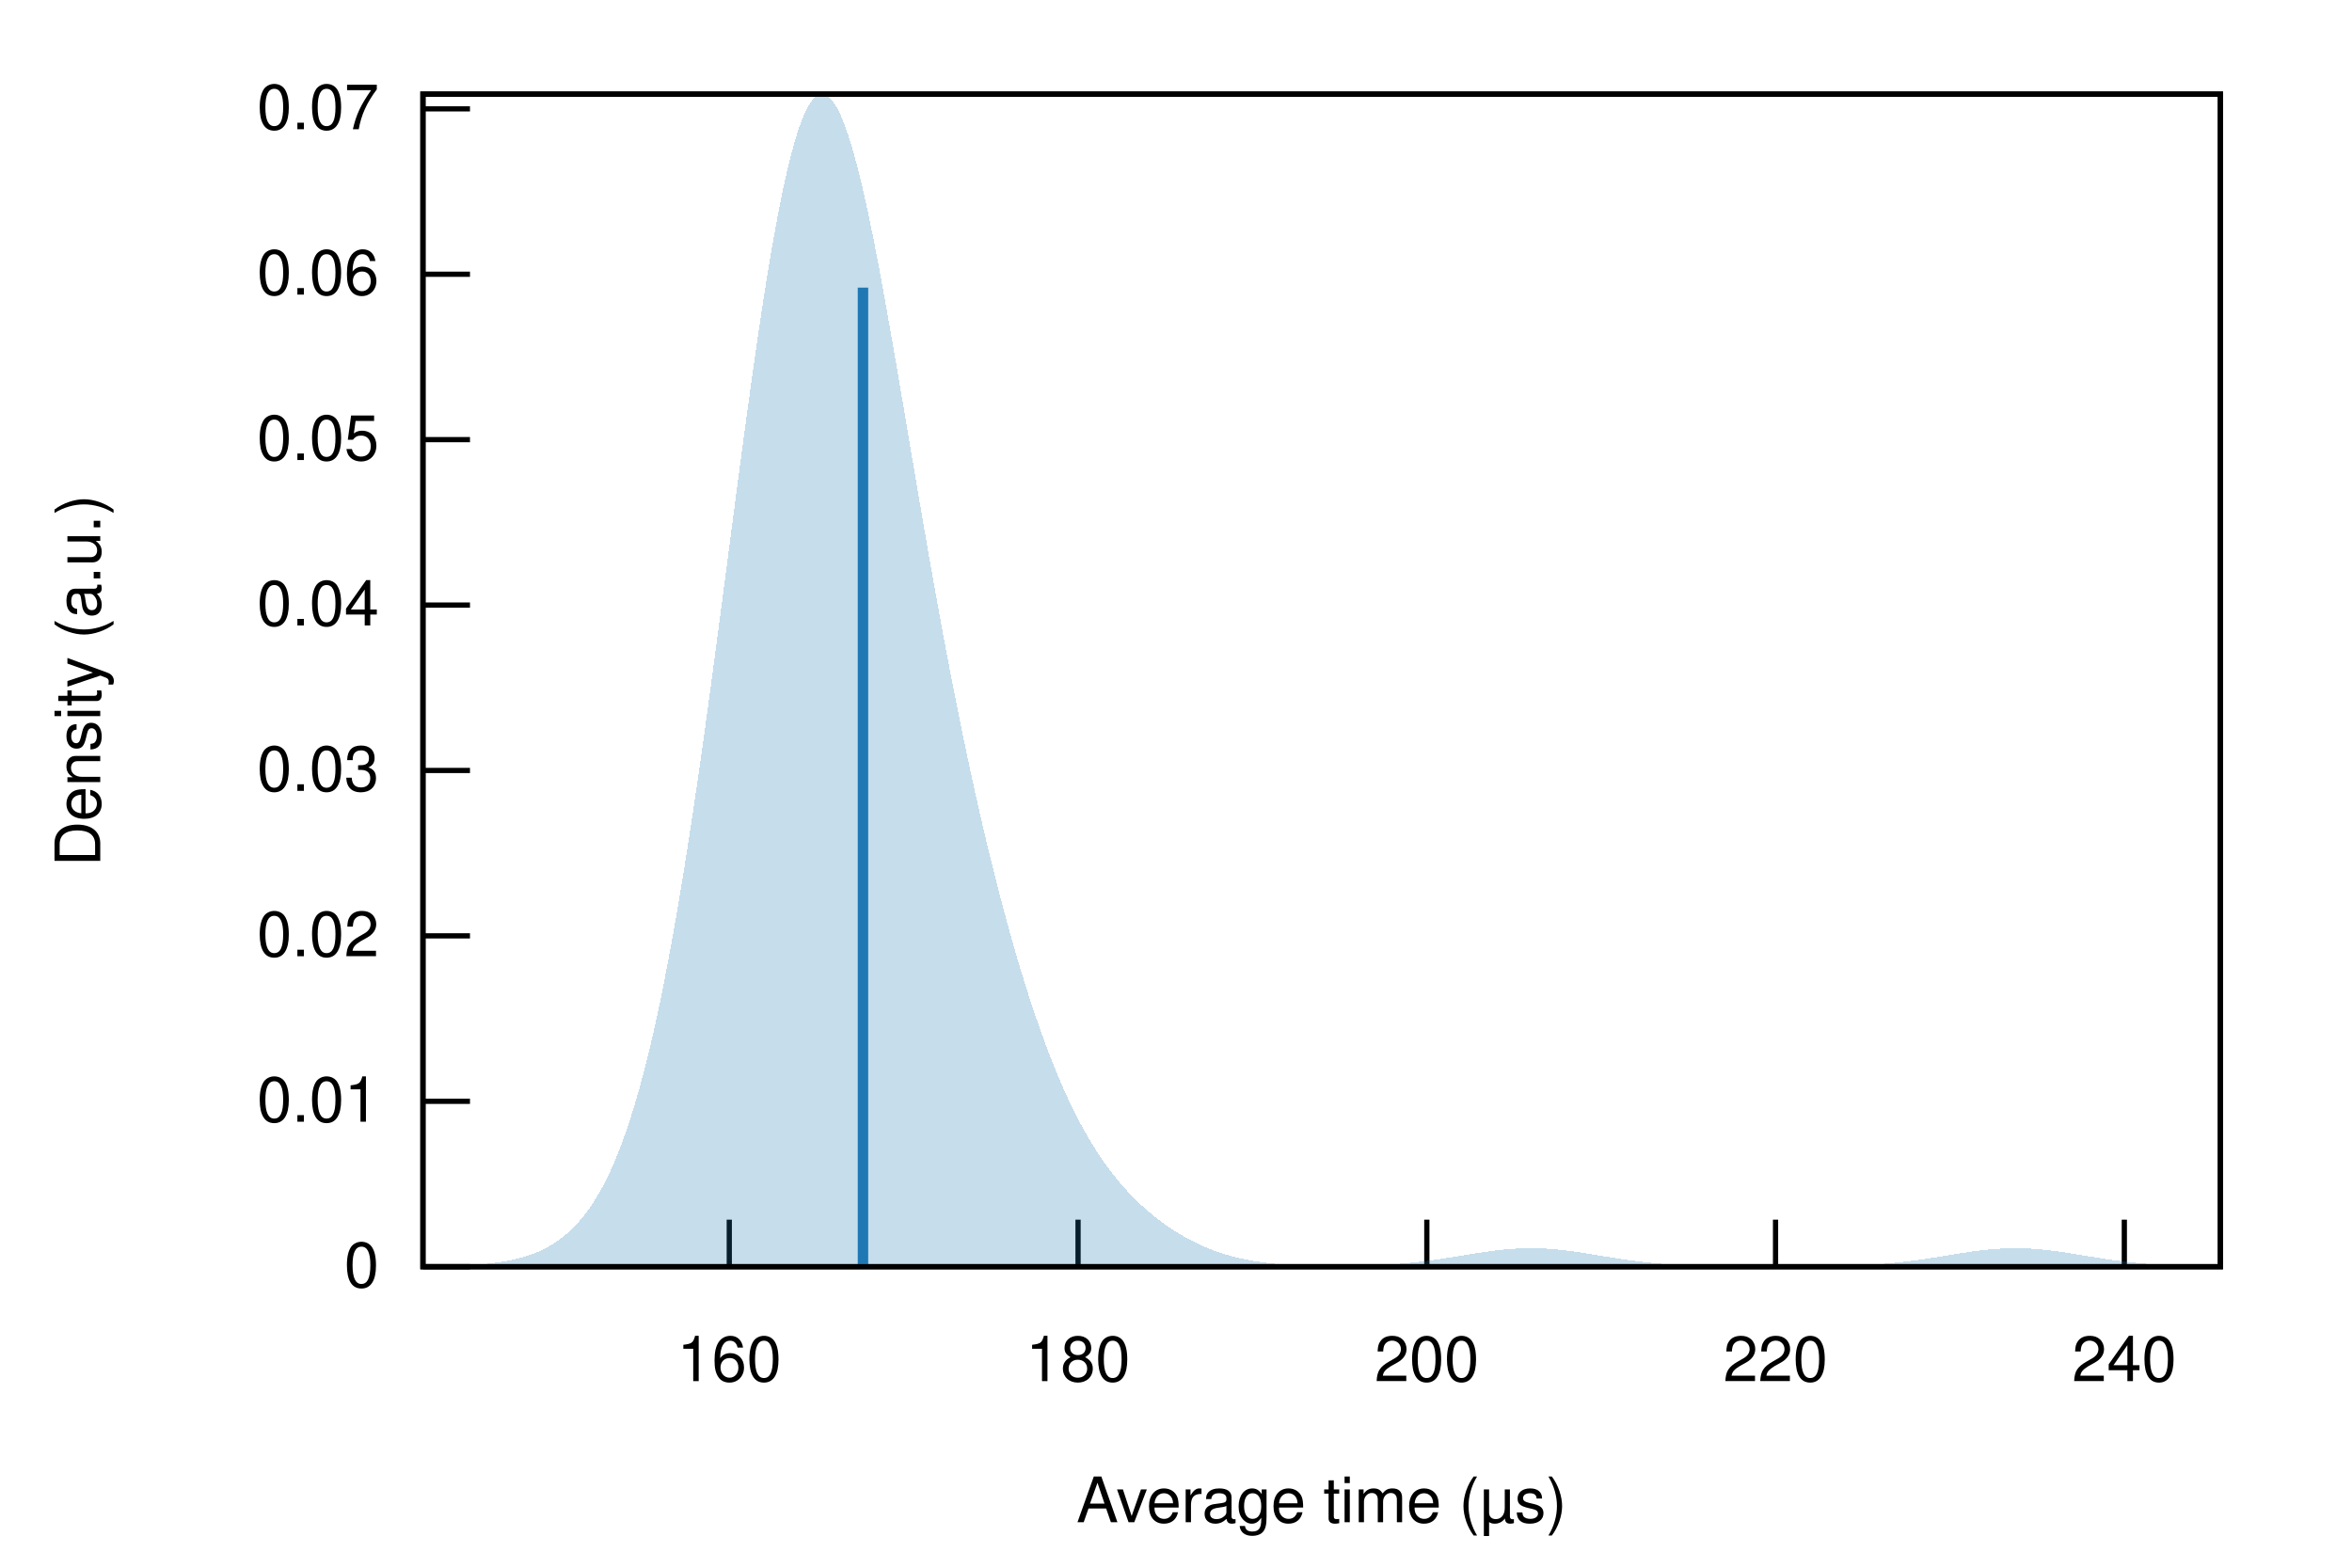
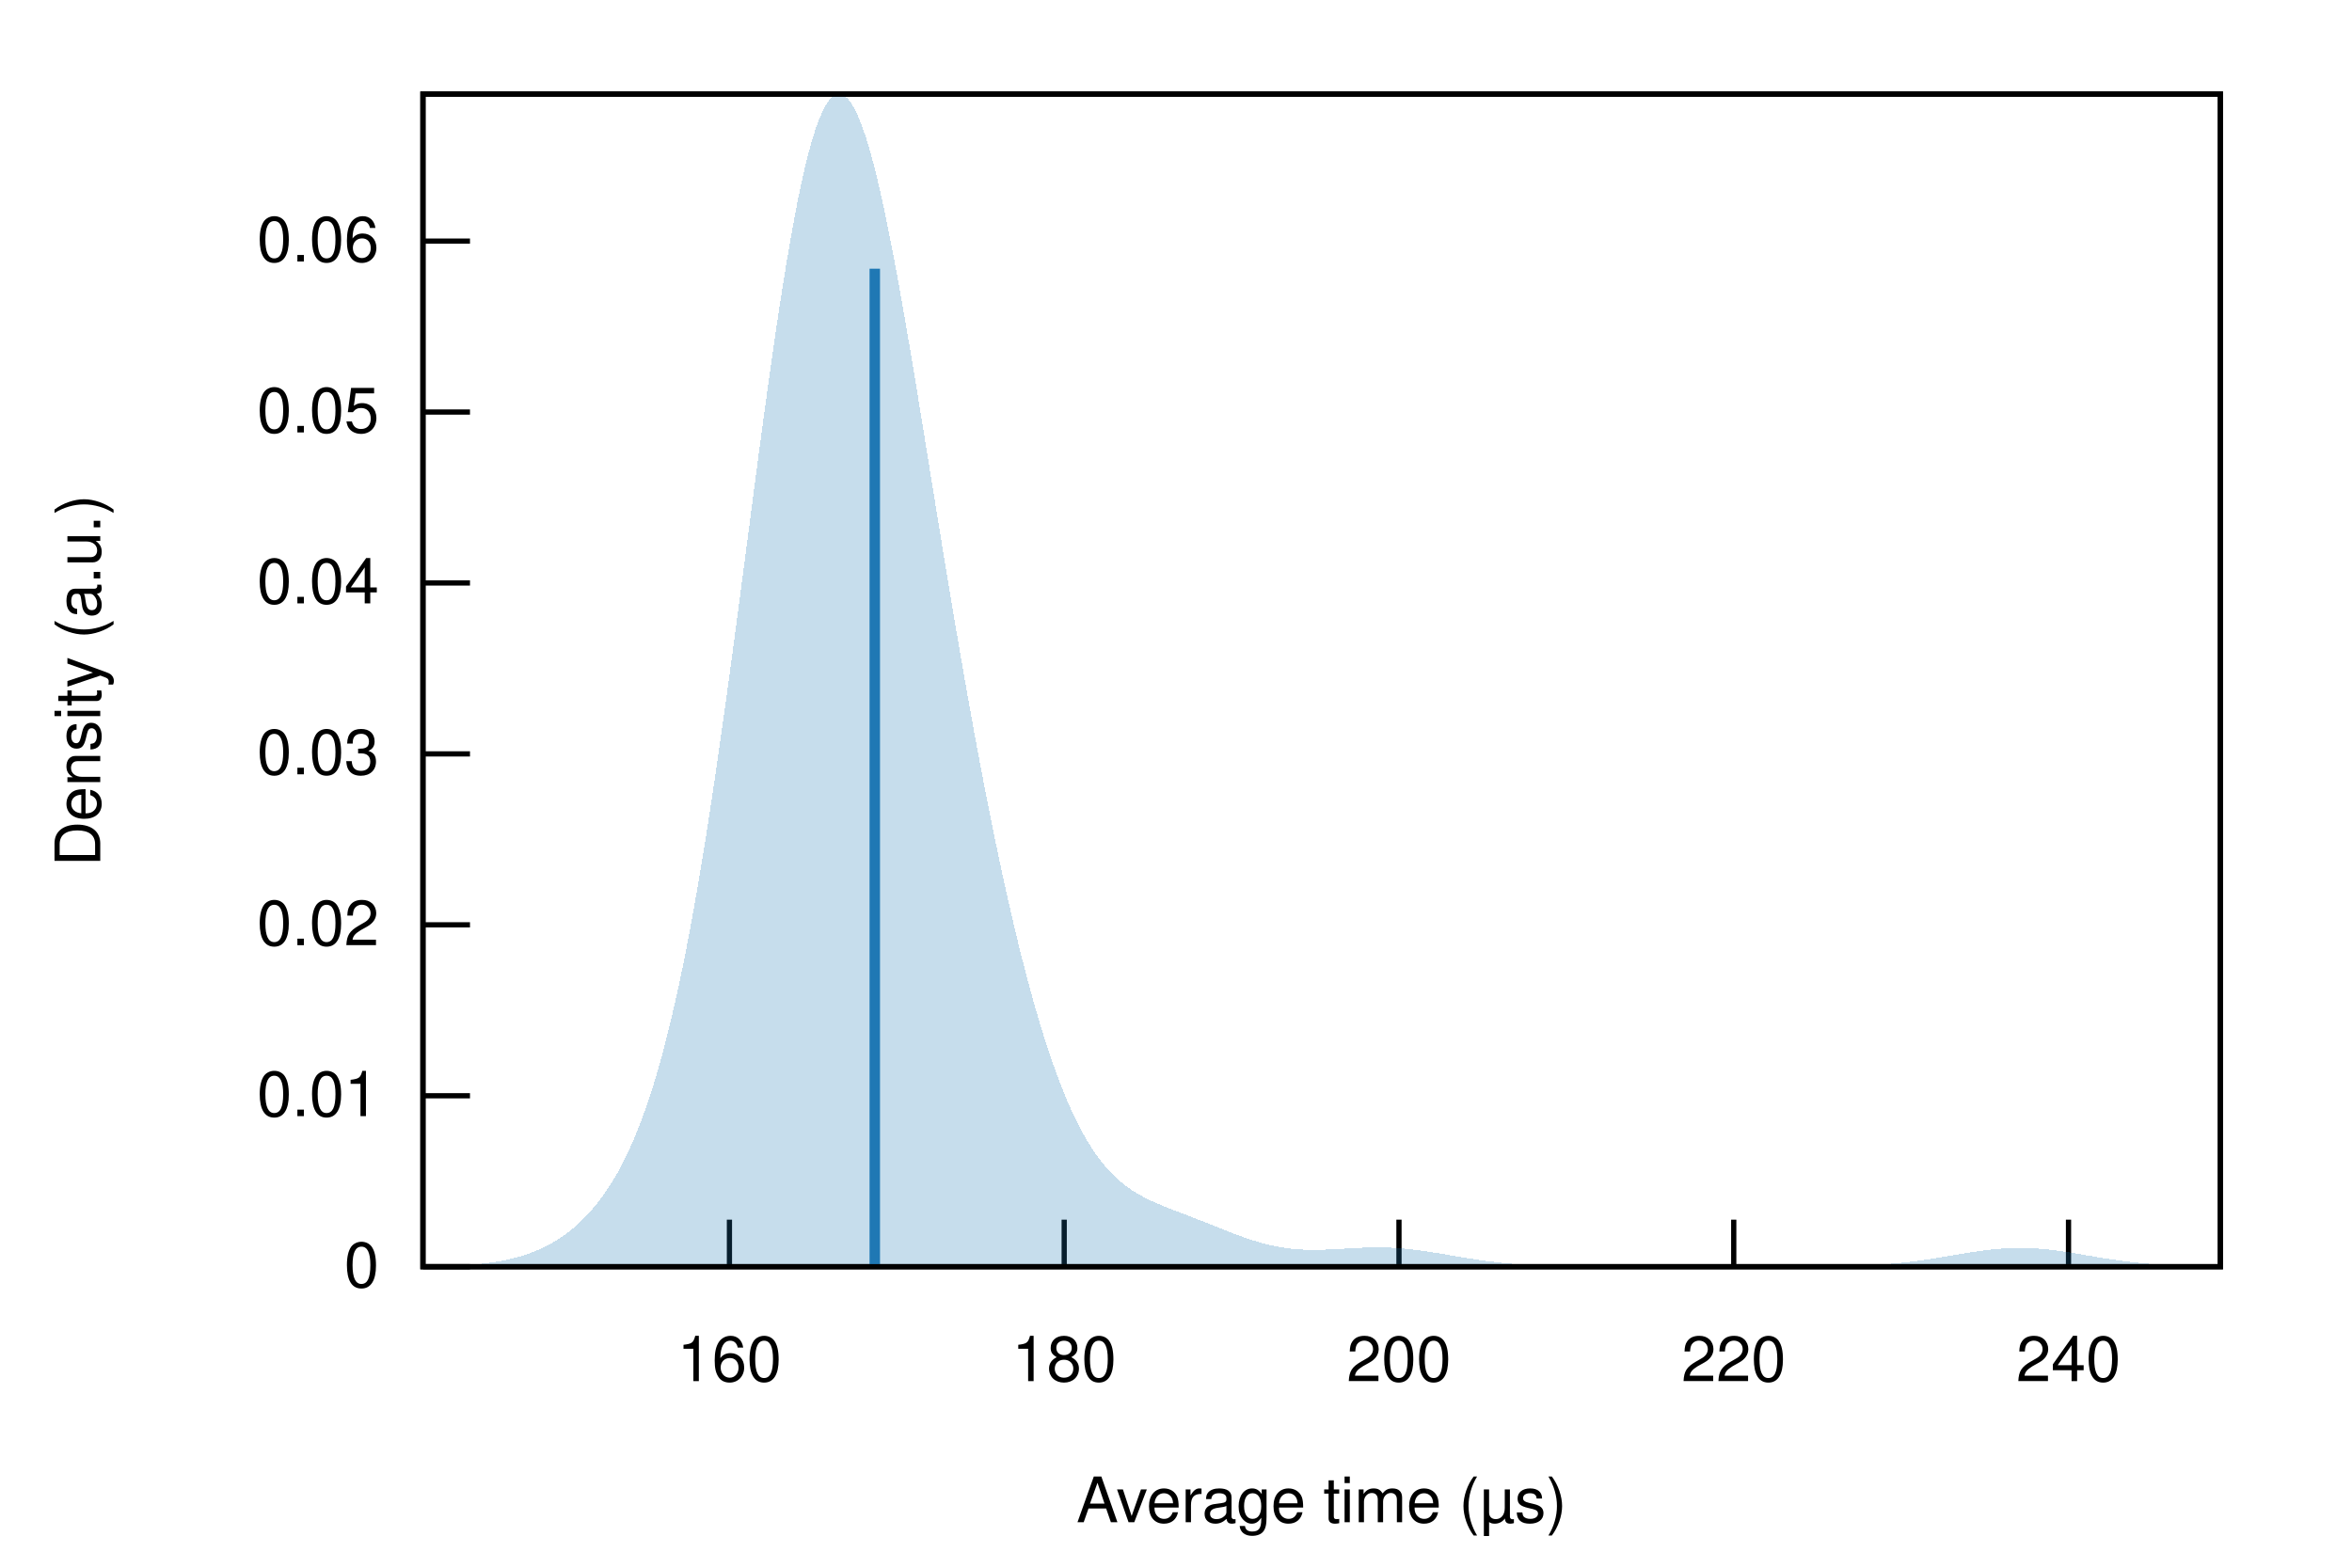
<svg xmlns="http://www.w3.org/2000/svg" xmlns:xlink="http://www.w3.org/1999/xlink" viewBox="0 0 450 300">
  <g id="gnuplot_canvas">
    <rect x="0" y="0" width="450" height="300" fill="none" />
    <defs>
      <circle id="gpDot" r="0.5" stroke-width="0.5" stroke="currentColor" />
      <path id="gpPt0" stroke-width="0.222" stroke="currentColor" d="M-1,0 h2 M0,-1 v2" />
      <path id="gpPt1" stroke-width="0.222" stroke="currentColor" d="M-1,-1 L1,1 M1,-1 L-1,1" />
      <path id="gpPt2" stroke-width="0.222" stroke="currentColor" d="M-1,0 L1,0 M0,-1 L0,1 M-1,-1 L1,1 M-1,1 L1,-1" />
      <rect id="gpPt3" stroke-width="0.222" stroke="currentColor" x="-1" y="-1" width="2" height="2" />
      <rect id="gpPt4" stroke-width="0.222" stroke="currentColor" fill="currentColor" x="-1" y="-1" width="2" height="2" />
      <circle id="gpPt5" stroke-width="0.222" stroke="currentColor" cx="0" cy="0" r="1" />
      <use xlink:href="#gpPt5" id="gpPt6" fill="currentColor" stroke="none" />
      <path id="gpPt7" stroke-width="0.222" stroke="currentColor" d="M0,-1.33 L-1.33,0.67 L1.33,0.67 z" />
      <use xlink:href="#gpPt7" id="gpPt8" fill="currentColor" stroke="none" />
      <use xlink:href="#gpPt7" id="gpPt9" stroke="currentColor" transform="rotate(180)" />
      <use xlink:href="#gpPt9" id="gpPt10" fill="currentColor" stroke="none" />
      <use xlink:href="#gpPt3" id="gpPt11" stroke="currentColor" transform="rotate(45)" />
      <use xlink:href="#gpPt11" id="gpPt12" fill="currentColor" stroke="none" />
      <path id="gpPt13" stroke-width="0.222" stroke="currentColor" d="M0,1.330 L1.265,0.411 L0.782,-1.067 L-0.782,-1.076 L-1.265,0.411 z" />
      <use xlink:href="#gpPt13" id="gpPt14" fill="currentColor" stroke="none" />
      <filter id="textbox" filterUnits="objectBoundingBox" x="0" y="0" height="1" width="1">
        <feFlood flood-color="white" flood-opacity="1" result="bgnd" />
        <feComposite in="SourceGraphic" in2="bgnd" operator="atop" />
      </filter>
      <filter id="greybox" filterUnits="objectBoundingBox" x="0" y="0" height="1" width="1">
        <feFlood flood-color="lightgrey" flood-opacity="1" result="grey" />
        <feComposite in="SourceGraphic" in2="grey" operator="atop" />
      </filter>
    </defs>
    <g fill="none" color="white" stroke="currentColor" stroke-width="1.00" stroke-linecap="butt" stroke-linejoin="miter">
</g>
    <g fill="none" color="black" stroke="currentColor" stroke-width="1.00" stroke-linecap="butt" stroke-linejoin="miter">
      <path stroke="black" d="M80.92,242.40 L89.92,242.40  " />
      <g transform="translate(72.53,246.30)" stroke="none" fill="black" font-family="Helvetica" font-size="12.00" text-anchor="end">
        <text>
          <tspan font-family="Helvetica"> 0</tspan>
        </text>
      </g>
    </g>
    <g fill="none" color="black" stroke="currentColor" stroke-width="1.00" stroke-linecap="butt" stroke-linejoin="miter">
-       <path stroke="black" d="M80.92,210.75 L89.92,210.75  " />
-       <g transform="translate(72.53,214.65)" stroke="none" fill="black" font-family="Helvetica" font-size="12.00" text-anchor="end">
+       <path stroke="black" d="M80.92,209.69 L89.92,209.69  " />
+       <g transform="translate(72.53,213.59)" stroke="none" fill="black" font-family="Helvetica" font-size="12.00" text-anchor="end">
        <text>
          <tspan font-family="Helvetica"> 0.01</tspan>
        </text>
      </g>
    </g>
    <g fill="none" color="black" stroke="currentColor" stroke-width="1.00" stroke-linecap="butt" stroke-linejoin="miter">
-       <path stroke="black" d="M80.92,179.09 L89.92,179.09  " />
-       <g transform="translate(72.53,182.99)" stroke="none" fill="black" font-family="Helvetica" font-size="12.00" text-anchor="end">
+       <path stroke="black" d="M80.92,176.98 L89.92,176.98  " />
+       <g transform="translate(72.53,180.88)" stroke="none" fill="black" font-family="Helvetica" font-size="12.00" text-anchor="end">
        <text>
          <tspan font-family="Helvetica"> 0.02</tspan>
        </text>
      </g>
    </g>
    <g fill="none" color="black" stroke="currentColor" stroke-width="1.00" stroke-linecap="butt" stroke-linejoin="miter">
-       <path stroke="black" d="M80.92,147.44 L89.92,147.44  " />
-       <g transform="translate(72.53,151.34)" stroke="none" fill="black" font-family="Helvetica" font-size="12.00" text-anchor="end">
+       <path stroke="black" d="M80.92,144.27 L89.92,144.27  " />
+       <g transform="translate(72.53,148.17)" stroke="none" fill="black" font-family="Helvetica" font-size="12.00" text-anchor="end">
        <text>
          <tspan font-family="Helvetica"> 0.03</tspan>
        </text>
      </g>
    </g>
    <g fill="none" color="black" stroke="currentColor" stroke-width="1.00" stroke-linecap="butt" stroke-linejoin="miter">
-       <path stroke="black" d="M80.92,115.79 L89.92,115.79  " />
-       <g transform="translate(72.53,119.69)" stroke="none" fill="black" font-family="Helvetica" font-size="12.00" text-anchor="end">
+       <path stroke="black" d="M80.92,111.56 L89.92,111.56  " />
+       <g transform="translate(72.53,115.46)" stroke="none" fill="black" font-family="Helvetica" font-size="12.00" text-anchor="end">
        <text>
          <tspan font-family="Helvetica"> 0.04</tspan>
        </text>
      </g>
    </g>
    <g fill="none" color="black" stroke="currentColor" stroke-width="1.00" stroke-linecap="butt" stroke-linejoin="miter">
-       <path stroke="black" d="M80.92,84.13 L89.92,84.13  " />
-       <g transform="translate(72.53,88.03)" stroke="none" fill="black" font-family="Helvetica" font-size="12.00" text-anchor="end">
+       <path stroke="black" d="M80.92,78.85 L89.92,78.85  " />
+       <g transform="translate(72.53,82.75)" stroke="none" fill="black" font-family="Helvetica" font-size="12.00" text-anchor="end">
        <text>
          <tspan font-family="Helvetica"> 0.05</tspan>
        </text>
      </g>
    </g>
    <g fill="none" color="black" stroke="currentColor" stroke-width="1.00" stroke-linecap="butt" stroke-linejoin="miter">
-       <path stroke="black" d="M80.92,52.48 L89.92,52.48  " />
-       <g transform="translate(72.53,56.38)" stroke="none" fill="black" font-family="Helvetica" font-size="12.00" text-anchor="end">
+       <path stroke="black" d="M80.92,46.14 L89.92,46.14  " />
+       <g transform="translate(72.53,50.04)" stroke="none" fill="black" font-family="Helvetica" font-size="12.00" text-anchor="end">
        <text>
          <tspan font-family="Helvetica"> 0.06</tspan>
        </text>
      </g>
    </g>
    <g fill="none" color="black" stroke="currentColor" stroke-width="1.00" stroke-linecap="butt" stroke-linejoin="miter">
-       <path stroke="black" d="M80.92,20.83 L89.92,20.83  " />
-       <g transform="translate(72.53,24.73)" stroke="none" fill="black" font-family="Helvetica" font-size="12.00" text-anchor="end">
-         <text>
-           <tspan font-family="Helvetica"> 0.07</tspan>
-         </text>
-       </g>
-     </g>
-     <g fill="none" color="black" stroke="currentColor" stroke-width="1.00" stroke-linecap="butt" stroke-linejoin="miter">
-       <path stroke="black" d="M139.53,242.40 L139.53,233.40  " />
-       <g transform="translate(139.53,264.30)" stroke="none" fill="black" font-family="Helvetica" font-size="12.00" text-anchor="middle">
+       <path stroke="black" d="M139.56,242.40 L139.56,233.40  " />
+       <g transform="translate(139.56,264.30)" stroke="none" fill="black" font-family="Helvetica" font-size="12.00" text-anchor="middle">
        <text>
          <tspan font-family="Helvetica"> 160</tspan>
        </text>
      </g>
    </g>
    <g fill="none" color="black" stroke="currentColor" stroke-width="1.00" stroke-linecap="butt" stroke-linejoin="miter">
-       <path stroke="black" d="M206.26,242.40 L206.26,233.40  " />
-       <g transform="translate(206.26,264.30)" stroke="none" fill="black" font-family="Helvetica" font-size="12.00" text-anchor="middle">
+       <path stroke="black" d="M203.61,242.40 L203.61,233.40  " />
+       <g transform="translate(203.61,264.30)" stroke="none" fill="black" font-family="Helvetica" font-size="12.00" text-anchor="middle">
        <text>
          <tspan font-family="Helvetica"> 180</tspan>
        </text>
      </g>
    </g>
    <g fill="none" color="black" stroke="currentColor" stroke-width="1.00" stroke-linecap="butt" stroke-linejoin="miter">
-       <path stroke="black" d="M272.99,242.40 L272.99,233.40  " />
-       <g transform="translate(272.99,264.30)" stroke="none" fill="black" font-family="Helvetica" font-size="12.00" text-anchor="middle">
+       <path stroke="black" d="M267.66,242.40 L267.66,233.40  " />
+       <g transform="translate(267.66,264.30)" stroke="none" fill="black" font-family="Helvetica" font-size="12.00" text-anchor="middle">
        <text>
          <tspan font-family="Helvetica"> 200</tspan>
        </text>
      </g>
    </g>
    <g fill="none" color="black" stroke="currentColor" stroke-width="1.00" stroke-linecap="butt" stroke-linejoin="miter">
-       <path stroke="black" d="M339.71,242.40 L339.71,233.40  " />
-       <g transform="translate(339.71,264.30)" stroke="none" fill="black" font-family="Helvetica" font-size="12.00" text-anchor="middle">
+       <path stroke="black" d="M331.71,242.40 L331.71,233.40  " />
+       <g transform="translate(331.71,264.30)" stroke="none" fill="black" font-family="Helvetica" font-size="12.00" text-anchor="middle">
        <text>
          <tspan font-family="Helvetica"> 220</tspan>
        </text>
      </g>
    </g>
    <g fill="none" color="black" stroke="currentColor" stroke-width="1.00" stroke-linecap="butt" stroke-linejoin="miter">
-       <path stroke="black" d="M406.44,242.40 L406.44,233.40  " />
-       <g transform="translate(406.44,264.30)" stroke="none" fill="black" font-family="Helvetica" font-size="12.00" text-anchor="middle">
+       <path stroke="black" d="M395.76,242.40 L395.76,233.40  " />
+       <g transform="translate(395.76,264.30)" stroke="none" fill="black" font-family="Helvetica" font-size="12.00" text-anchor="middle">
        <text>
          <tspan font-family="Helvetica"> 240</tspan>
        </text>
      </g>
    </g>
    <g fill="none" color="black" stroke="currentColor" stroke-width="1.00" stroke-linecap="butt" stroke-linejoin="miter">
</g>
    <g fill="none" color="black" stroke="currentColor" stroke-width="1.00" stroke-linecap="butt" stroke-linejoin="miter">
      <path stroke="black" d="M80.92,18.01 L80.92,242.40 L424.82,242.40 L424.82,18.01 L80.92,18.01 Z  " />
    </g>
    <g fill="none" color="black" stroke="currentColor" stroke-width="1.00" stroke-linecap="butt" stroke-linejoin="miter">
</g>
    <g id="gnuplot_plot_1">
      <g fill="none" color="black" stroke="currentColor" stroke-width="1.00" stroke-linecap="butt" stroke-linejoin="miter">
        <g stroke="none" shape-rendering="crispEdges">
-           <polygon fill="rgb( 31, 120, 180)" fill-opacity="0.25" points="80.92,242.36 81.61,242.35 82.30,242.34 82.99,242.33 83.68,242.32 84.37,242.30 85.06,242.29 85.74,242.27 86.43,242.25 87.12,242.23 87.81,242.20 88.50,242.17 89.19,242.13 89.88,242.10 90.57,242.05 91.26,242.00 91.95,241.95 92.64,241.89 93.33,241.82 94.01,241.74 94.70,241.65 95.39,241.56 96.08,241.45 96.77,241.33 97.46,241.20 98.15,241.06 98.84,240.89 99.53,240.72 100.22,240.52 100.91,240.31 101.60,240.07 102.28,239.81 102.97,239.53 103.66,239.21 104.35,238.87 105.04,238.50 105.73,238.09 106.42,237.65 107.11,237.16 107.80,236.63 108.49,236.06 109.18,235.43 109.87,234.76 110.55,234.02 111.24,233.22 111.93,232.36 112.62,231.43 113.31,230.43 114.00,229.35 114.69,228.18 115.38,226.93 116.07,225.58 116.76,224.14 117.45,222.59 118.14,220.94 118.82,219.17 119.51,217.29 120.20,215.28 120.89,213.15 121.58,210.89 122.27,208.50 122.96,205.96 123.65,203.29 124.34,200.47 125.03,197.51 125.72,194.40 126.41,191.14 127.09,187.72 127.78,184.16 128.47,180.45 129.16,176.59 129.85,172.59 130.54,168.45 131.23,164.16 131.92,159.75 132.61,155.20 133.30,150.54 133.99,145.77 134.68,140.89 135.37,135.93 136.05,130.88 136.74,125.76 137.43,120.58 138.12,115.36 138.81,110.12 139.50,104.85 140.19,99.60 140.88,94.36 141.57,89.16 142.26,84.01 142.95,78.93 143.64,73.95 144.32,69.07 145.01,64.32 145.70,59.71 146.39,55.27 147.08,51.01 147.77,46.95 148.46,43.10 149.15,39.48 149.84,36.10 150.53,32.98 151.22,30.14 151.91,27.57 152.59,25.29 153.28,23.32 153.97,21.65 154.66,20.29 155.35,19.24 156.04,18.51 156.73,18.10 157.42,18.01 158.11,18.23 158.80,18.75 159.49,19.58 160.18,20.70 160.86,22.11 161.55,23.79 162.24,25.73 162.93,27.92 163.62,30.35 164.31,33.00 165.00,35.85 165.69,38.89 166.38,42.11 167.07,45.48 167.76,49.00 168.45,52.63 169.13,56.38 169.82,60.22 170.51,64.13 171.20,68.10 171.89,72.12 172.58,76.17 173.27,80.24 173.96,84.32 174.65,88.40 175.34,92.46 176.03,96.50 176.72,100.51 177.40,104.48 178.09,108.40 178.78,112.28 179.47,116.10 180.16,119.86 180.85,123.56 181.54,127.19 182.23,130.76 182.92,134.26 183.61,137.69 184.30,141.05 184.99,144.34 185.68,147.56 186.36,150.71 187.05,153.80 187.74,156.81 188.43,159.76 189.12,162.64 189.81,165.46 190.50,168.21 191.19,170.90 191.88,173.53 192.57,176.09 193.26,178.58 193.95,181.02 194.63,183.39 195.32,185.70 196.01,187.95 196.70,190.13 197.39,192.26 198.08,194.32 198.77,196.31 199.46,198.25 200.15,200.13 200.84,201.94 201.53,203.69 202.22,205.38 202.90,207.02 203.59,208.59 204.28,210.10 204.97,211.56 205.66,212.96 206.35,214.31 207.04,215.60 207.73,216.84 208.42,218.03 209.11,219.17 209.80,220.26 210.49,221.31 211.17,222.31 211.86,223.27 212.55,224.20 213.24,225.08 213.93,225.93 214.62,226.74 215.31,227.52 216.00,228.27 216.69,228.99 217.38,229.68 218.07,230.34 218.76,230.97 219.44,231.58 220.13,232.17 220.82,232.74 221.51,233.28 222.20,233.80 222.89,234.30 223.58,234.78 224.27,235.24 224.96,235.69 225.65,236.11 226.34,236.51 227.03,236.90 227.71,237.27 228.40,237.63 229.09,237.96 229.78,238.28 230.47,238.59 231.16,238.87 231.85,239.15 232.54,239.40 233.23,239.65 233.92,239.87 234.61,240.09 235.30,240.29 235.99,240.47 236.67,240.65 237.36,240.81 238.05,240.96 238.74,241.10 239.43,241.23 240.12,241.34 240.81,241.45 241.50,241.55 242.19,241.64 242.88,241.72 243.57,241.80 244.26,241.87 244.94,241.93 245.63,241.98 246.32,242.03 247.01,242.07 247.70,242.11 248.39,242.14 249.08,242.17 249.77,242.20 250.46,242.22 251.15,242.24 251.84,242.25 252.53,242.27 253.21,242.28 253.90,242.28 254.59,242.29 255.28,242.29 255.97,242.29 256.66,242.28 257.35,242.28 258.04,242.27 258.73,242.26 259.42,242.25 260.11,242.23 260.80,242.21 261.48,242.19 262.17,242.17 262.86,242.14 263.55,242.11 264.24,242.07 264.93,242.03 265.62,241.99 266.31,241.95 267.00,241.90 267.69,241.84 268.38,241.79 269.07,241.72 269.75,241.66 270.44,241.59 271.13,241.51 271.82,241.43 272.51,241.35 273.20,241.26 273.89,241.17 274.58,241.07 275.27,240.97 275.96,240.87 276.65,240.76 277.34,240.65 278.03,240.54 278.71,240.43 279.40,240.32 280.09,240.20 280.78,240.09 281.47,239.98 282.16,239.87 282.85,239.76 283.54,239.66 284.23,239.55 284.92,239.46 285.61,239.37 286.30,239.28 286.98,239.20 287.67,239.13 288.36,239.06 289.05,239.01 289.74,238.96 290.43,238.92 291.12,238.89 291.81,238.87 292.50,238.86 293.19,238.86 293.88,238.87 294.57,238.89 295.25,238.91 295.94,238.95 296.63,239.00 297.32,239.05 298.01,239.12 298.70,239.19 299.39,239.27 300.08,239.35 300.77,239.45 301.46,239.54 302.15,239.64 302.84,239.75 303.52,239.85 304.21,239.96 304.90,240.08 305.59,240.19 306.28,240.30 306.97,240.42 307.66,240.53 308.35,240.64 309.04,240.75 309.73,240.85 310.42,240.96 311.11,241.06 311.79,241.15 312.48,241.25 313.17,241.34 313.86,241.42 314.55,241.50 315.24,241.58 315.93,241.65 316.62,241.72 317.31,241.78 318.00,241.84 318.69,241.89 319.38,241.94 320.06,241.99 320.75,242.03 321.44,242.07 322.13,242.11 322.82,242.14 323.51,242.17 324.20,242.20 324.89,242.22 325.58,242.24 326.27,242.26 326.96,242.28 327.65,242.30 328.34,242.31 329.02,242.32 329.71,242.33 330.40,242.34 331.09,242.35 331.78,242.36 332.47,242.36 333.16,242.37 333.85,242.37 334.54,242.38 335.23,242.38 335.92,242.38 336.61,242.38 337.29,242.38 337.98,242.39 338.67,242.39 339.36,242.39 340.05,242.39 340.74,242.39 341.43,242.38 342.12,242.38 342.81,242.38 343.50,242.38 344.19,242.37 344.88,242.37 345.56,242.37 346.25,242.36 346.94,242.35 347.63,242.35 348.32,242.34 349.01,242.33 349.70,242.32 350.39,242.30 351.08,242.29 351.77,242.27 352.46,242.26 353.15,242.24 353.83,242.21 354.52,242.19 355.21,242.16 355.90,242.13 356.59,242.10 357.28,242.06 357.97,242.02 358.66,241.97 359.35,241.93 360.04,241.87 360.73,241.82 361.42,241.76 362.10,241.69 362.79,241.62 363.48,241.55 364.17,241.47 364.86,241.39 365.55,241.30 366.24,241.21 366.93,241.12 367.62,241.02 368.31,240.92 369.00,240.81 369.69,240.71 370.37,240.60 371.06,240.49 371.75,240.37 372.44,240.26 373.13,240.15 373.82,240.03 374.51,239.92 375.20,239.81 375.89,239.71 376.58,239.60 377.27,239.50 377.96,239.41 378.65,239.32 379.33,239.24 380.02,239.16 380.71,239.09 381.40,239.03 382.09,238.98 382.78,238.94 383.47,238.90 384.16,238.88 384.85,238.86 385.54,238.86 386.23,238.86 386.92,238.88 387.60,238.90 388.29,238.93 388.98,238.97 389.67,239.03 390.36,239.09 391.05,239.15 391.74,239.23 392.43,239.31 393.12,239.40 393.81,239.49 394.50,239.59 395.19,239.69 395.87,239.80 396.56,239.91 397.25,240.02 397.94,240.13 398.63,240.25 399.32,240.36 400.01,240.47 400.70,240.58 401.39,240.69 402.08,240.80 402.77,240.91 403.46,241.01 404.14,241.11 404.83,241.20 405.52,241.29 406.21,241.38 406.90,241.46 407.59,241.54 408.28,241.61 408.97,241.68 409.66,241.75 410.35,241.81 411.04,241.87 411.73,241.92 412.41,241.97 413.10,242.01 413.79,242.05 414.48,242.09 415.17,242.13 415.86,242.16 416.55,242.19 417.24,242.21 417.93,242.23 418.62,242.25 419.31,242.27 420.00,242.29 420.68,242.30 421.37,242.32 422.06,242.33 422.75,242.34 423.44,242.35 424.13,242.35 424.82,242.36 424.82,242.40 424.13,242.40 423.44,242.40 422.75,242.40 422.06,242.40 421.37,242.40 420.68,242.40 420.00,242.40 419.31,242.40 418.62,242.40 417.93,242.40 417.24,242.40 416.55,242.40 415.86,242.40 415.17,242.40 414.48,242.40 413.79,242.40 413.10,242.40 412.41,242.40 411.73,242.40 411.04,242.40 410.35,242.40 409.66,242.40 408.97,242.40 408.28,242.40 407.59,242.40 406.90,242.40 406.21,242.40 405.52,242.40 404.83,242.40 404.14,242.40 403.46,242.40 402.77,242.40 402.08,242.40 401.39,242.40 400.70,242.40 400.01,242.40 399.32,242.40 398.63,242.40 397.94,242.40 397.25,242.40 396.56,242.40 395.87,242.40 395.19,242.40 394.50,242.40 393.81,242.40 393.12,242.40 392.43,242.40 391.74,242.40 391.05,242.40 390.36,242.40 389.67,242.40 388.98,242.40 388.29,242.40 387.60,242.40 386.92,242.40 386.23,242.40 385.54,242.40 384.85,242.40 384.16,242.40 383.47,242.40 382.78,242.40 382.09,242.40 381.40,242.40 380.71,242.40 380.02,242.40 379.33,242.40 378.65,242.40 377.96,242.40 377.27,242.40 376.58,242.40 375.89,242.40 375.20,242.40 374.51,242.40 373.82,242.40 373.13,242.40 372.44,242.40 371.75,242.40 371.06,242.40 370.37,242.40 369.69,242.40 369.00,242.40 368.31,242.40 367.62,242.40 366.93,242.40 366.24,242.40 365.55,242.40 364.86,242.40 364.17,242.40 363.48,242.40 362.79,242.40 362.10,242.40 361.42,242.40 360.73,242.40 360.04,242.40 359.35,242.40 358.66,242.40 357.97,242.40 357.28,242.40 356.59,242.40 355.90,242.40 355.21,242.40 354.52,242.40 353.83,242.40 353.15,242.40 352.46,242.40 351.77,242.40 351.08,242.40 350.39,242.40 349.70,242.40 349.01,242.40 348.32,242.40 347.63,242.40 346.94,242.40 346.25,242.40 345.56,242.40 344.88,242.40 344.19,242.40 343.50,242.40 342.81,242.40 342.12,242.40 341.43,242.40 340.74,242.40 340.05,242.40 339.36,242.40 338.67,242.40 337.98,242.40 337.29,242.40 336.61,242.40 335.92,242.40 335.23,242.40 334.54,242.40 333.85,242.40 333.16,242.40 332.47,242.40 331.78,242.40 331.09,242.40 330.40,242.40 329.71,242.40 329.02,242.40 328.34,242.40 327.65,242.40 326.96,242.40 326.27,242.40 325.58,242.40 324.89,242.40 324.20,242.40 323.51,242.40 322.82,242.40 322.13,242.40 321.44,242.40 320.75,242.40 320.06,242.40 319.38,242.40 318.69,242.40 318.00,242.40 317.31,242.40 316.62,242.40 315.93,242.40 315.24,242.40 314.55,242.40 313.86,242.40 313.17,242.40 312.48,242.40 311.79,242.40 311.11,242.40 310.42,242.40 309.73,242.40 309.04,242.40 308.35,242.40 307.66,242.40 306.97,242.40 306.28,242.40 305.59,242.40 304.90,242.40 304.21,242.40 303.52,242.40 302.84,242.40 302.15,242.40 301.46,242.40 300.77,242.40 300.08,242.40 299.39,242.40 298.70,242.40 298.01,242.40 297.32,242.40 296.63,242.40 295.94,242.40 295.25,242.40 294.57,242.40 293.88,242.40 293.19,242.40 292.50,242.40 291.81,242.40 291.12,242.40 290.43,242.40 289.74,242.40 289.05,242.40 288.36,242.40 287.67,242.40 286.98,242.40 286.30,242.40 285.61,242.40 284.92,242.40 284.23,242.40 283.54,242.40 282.85,242.40 282.16,242.40 281.47,242.40 280.78,242.40 280.09,242.40 279.40,242.40 278.71,242.40 278.03,242.40 277.34,242.40 276.65,242.40 275.96,242.40 275.27,242.40 274.58,242.40 273.89,242.40 273.20,242.40 272.51,242.40 271.82,242.40 271.13,242.40 270.44,242.40 269.75,242.40 269.07,242.40 268.38,242.40 267.69,242.40 267.00,242.40 266.31,242.40 265.62,242.40 264.93,242.40 264.24,242.40 263.55,242.40 262.86,242.40 262.17,242.40 261.48,242.40 260.80,242.40 260.11,242.40 259.42,242.40 258.73,242.40 258.04,242.40 257.35,242.40 256.66,242.40 255.97,242.40 255.28,242.40 254.59,242.40 253.90,242.40 253.21,242.40 252.53,242.40 251.84,242.40 251.15,242.40 250.46,242.40 249.77,242.40 249.08,242.40 248.39,242.40 247.70,242.40 247.01,242.40 246.32,242.40 245.63,242.40 244.94,242.40 244.26,242.40 243.57,242.40 242.88,242.40 242.19,242.40 241.50,242.40 240.81,242.40 240.12,242.40 239.43,242.40 238.74,242.40 238.05,242.40 237.36,242.40 236.67,242.40 235.99,242.40 235.30,242.40 234.61,242.40 233.92,242.40 233.23,242.40 232.54,242.40 231.85,242.40 231.16,242.40 230.47,242.40 229.78,242.40 229.09,242.40 228.40,242.40 227.71,242.40 227.03,242.40 226.34,242.40 225.65,242.40 224.96,242.40 224.27,242.40 223.58,242.40 222.89,242.40 222.20,242.40 221.51,242.40 220.82,242.40 220.13,242.40 219.44,242.40 218.76,242.40 218.07,242.40 217.38,242.40 216.69,242.40 216.00,242.40 215.31,242.40 214.62,242.40 213.93,242.40 213.24,242.40 212.55,242.40 211.86,242.40 211.17,242.40 210.49,242.40 209.80,242.40 209.11,242.40 208.42,242.40 207.73,242.40 207.04,242.40 206.35,242.40 205.66,242.40 204.97,242.40 204.28,242.40 203.59,242.40 202.90,242.40 202.22,242.40 201.53,242.40 200.84,242.40 200.15,242.40 199.46,242.40 198.77,242.40 198.08,242.40 197.39,242.40 196.70,242.40 196.01,242.40 195.32,242.40 194.63,242.40 193.95,242.40 193.26,242.40 192.57,242.40 191.88,242.40 191.19,242.40 190.50,242.40 189.81,242.40 189.12,242.40 188.43,242.40 187.74,242.40 187.05,242.40 186.36,242.40 185.68,242.40 184.99,242.40 184.30,242.40 183.61,242.40 182.92,242.40 182.23,242.40 181.54,242.40 180.85,242.40 180.16,242.40 179.47,242.40 178.78,242.40 178.09,242.40 177.40,242.40 176.72,242.40 176.03,242.40 175.34,242.40 174.65,242.40 173.96,242.40 173.27,242.40 172.58,242.40 171.89,242.40 171.20,242.40 170.51,242.40 169.82,242.40 169.13,242.40 168.45,242.40 167.76,242.40 167.07,242.40 166.38,242.40 165.69,242.40 165.00,242.40 164.31,242.40 163.62,242.40 162.93,242.40 162.24,242.40 161.55,242.40 160.86,242.40 160.18,242.40 159.49,242.40 158.80,242.40 158.11,242.40 157.42,242.40 156.73,242.40 156.04,242.40 155.35,242.40 154.66,242.40 153.97,242.40 153.28,242.40 152.59,242.40 151.91,242.40 151.22,242.40 150.53,242.40 149.84,242.40 149.15,242.40 148.46,242.40 147.77,242.40 147.08,242.40 146.39,242.40 145.70,242.40 145.01,242.40 144.32,242.40 143.64,242.40 142.95,242.40 142.26,242.40 141.57,242.40 140.88,242.40 140.19,242.40 139.50,242.40 138.81,242.40 138.12,242.40 137.43,242.40 136.74,242.40 136.05,242.40 135.37,242.40 134.68,242.40 133.99,242.40 133.30,242.40 132.61,242.40 131.92,242.40 131.23,242.40 130.54,242.40 129.85,242.40 129.16,242.40 128.47,242.40 127.78,242.40 127.09,242.40 126.41,242.40 125.72,242.40 125.03,242.40 124.34,242.40 123.65,242.40 122.96,242.40 122.27,242.40 121.58,242.40 120.89,242.40 120.20,242.40 119.51,242.40 118.82,242.40 118.14,242.40 117.45,242.40 116.76,242.40 116.07,242.40 115.38,242.40 114.69,242.40 114.00,242.40 113.31,242.40 112.62,242.40 111.93,242.40 111.24,242.40 110.55,242.40 109.87,242.40 109.18,242.40 108.49,242.40 107.80,242.40 107.11,242.40 106.42,242.40 105.73,242.40 105.04,242.40 104.35,242.40 103.66,242.40 102.97,242.40 102.28,242.40 101.60,242.40 100.91,242.40 100.22,242.40 99.53,242.40 98.84,242.40 98.15,242.40 97.46,242.40 96.77,242.40 96.08,242.40 95.39,242.40 94.70,242.40 94.01,242.40 93.33,242.40 92.64,242.40 91.95,242.40 91.26,242.40 90.57,242.40 89.88,242.40 89.19,242.40 88.50,242.40 87.81,242.40 87.12,242.40 86.43,242.40 85.74,242.40 85.06,242.40 84.37,242.40 83.68,242.40 82.99,242.40 82.30,242.40 81.61,242.40 80.92,242.40 " />
+           <polygon fill="rgb( 31, 120, 180)" fill-opacity="0.25" points="80.92,242.35 81.61,242.34 82.30,242.33 82.99,242.32 83.68,242.30 84.37,242.28 85.06,242.26 85.74,242.24 86.43,242.22 87.12,242.19 87.81,242.15 88.50,242.12 89.19,242.07 89.88,242.03 90.57,241.97 91.26,241.91 91.95,241.85 92.64,241.77 93.33,241.69 94.01,241.59 94.70,241.49 95.39,241.38 96.08,241.25 96.77,241.12 97.46,240.97 98.15,240.80 98.84,240.62 99.53,240.43 100.22,240.22 100.91,239.99 101.60,239.74 102.28,239.47 102.97,239.18 103.66,238.87 104.35,238.53 105.04,238.17 105.73,237.79 106.42,237.38 107.11,236.94 107.80,236.47 108.49,235.96 109.18,235.43 109.87,234.86 110.55,234.25 111.24,233.61 111.93,232.92 112.62,232.19 113.31,231.42 114.00,230.59 114.69,229.72 115.38,228.78 116.07,227.79 116.76,226.74 117.45,225.62 118.14,224.43 118.82,223.17 119.51,221.82 120.20,220.39 120.89,218.87 121.58,217.26 122.27,215.55 122.96,213.73 123.65,211.80 124.34,209.76 125.03,207.59 125.72,205.30 126.41,202.88 127.09,200.33 127.78,197.63 128.47,194.79 129.16,191.81 129.85,188.68 130.54,185.39 131.23,181.96 131.92,178.37 132.61,174.63 133.30,170.74 133.99,166.70 134.68,162.51 135.37,158.19 136.05,153.73 136.74,149.14 137.43,144.43 138.12,139.61 138.81,134.69 139.50,129.68 140.19,124.59 140.88,119.44 141.57,114.23 142.26,109.00 142.95,103.74 143.64,98.49 144.32,93.25 145.01,88.05 145.70,82.90 146.39,77.83 147.08,72.84 147.77,67.97 148.46,63.23 149.15,58.64 149.84,54.21 150.53,49.98 151.22,45.95 151.91,42.13 152.59,38.56 153.28,35.23 153.97,32.17 154.66,29.38 155.35,26.89 156.04,24.68 156.73,22.79 157.42,21.20 158.11,19.92 158.80,18.97 159.49,18.33 160.18,18.01 160.86,18.01 161.55,18.32 162.24,18.94 162.93,19.86 163.62,21.07 164.31,22.56 165.00,24.33 165.69,26.35 166.38,28.63 167.07,31.14 167.76,33.87 168.45,36.81 169.13,39.94 169.82,43.24 170.51,46.71 171.20,50.32 171.89,54.05 172.58,57.90 173.27,61.85 173.96,65.89 174.65,69.99 175.34,74.15 176.03,78.35 176.72,82.58 177.40,86.83 178.09,91.09 178.78,95.35 179.47,99.59 180.16,103.82 180.85,108.02 181.54,112.19 182.23,116.32 182.92,120.40 183.61,124.44 184.30,128.41 184.99,132.33 185.68,136.19 186.36,139.98 187.05,143.71 187.74,147.36 188.43,150.95 189.12,154.46 189.81,157.90 190.50,161.26 191.19,164.54 191.88,167.74 192.57,170.86 193.26,173.91 193.95,176.87 194.63,179.74 195.32,182.54 196.01,185.24 196.70,187.87 197.39,190.40 198.08,192.85 198.77,195.21 199.46,197.48 200.15,199.66 200.84,201.75 201.53,203.75 202.22,205.66 202.90,207.48 203.59,209.22 204.28,210.86 204.97,212.42 205.66,213.90 206.35,215.29 207.04,216.59 207.73,217.82 208.42,218.97 209.11,220.05 209.80,221.05 210.49,221.98 211.17,222.85 211.86,223.66 212.55,224.40 213.24,225.09 213.93,225.73 214.62,226.32 215.31,226.86 216.00,227.36 216.69,227.83 217.38,228.26 218.07,228.67 218.76,229.04 219.44,229.39 220.13,229.73 220.82,230.04 221.51,230.34 222.20,230.64 222.89,230.92 223.58,231.19 224.27,231.46 224.96,231.73 225.65,231.99 226.34,232.25 227.03,232.52 227.71,232.78 228.40,233.05 229.09,233.32 229.78,233.59 230.47,233.86 231.16,234.14 231.85,234.41 232.54,234.69 233.23,234.96 233.92,235.24 234.61,235.51 235.30,235.78 235.99,236.04 236.67,236.30 237.36,236.55 238.05,236.80 238.74,237.04 239.43,237.27 240.12,237.48 240.81,237.69 241.50,237.89 242.19,238.07 242.88,238.24 243.57,238.39 244.26,238.53 244.94,238.66 245.63,238.77 246.32,238.87 247.01,238.95 247.70,239.02 248.39,239.08 249.08,239.12 249.77,239.15 250.46,239.17 251.15,239.18 251.84,239.18 252.53,239.17 253.21,239.15 253.90,239.12 254.59,239.09 255.28,239.06 255.97,239.02 256.66,238.98 257.35,238.94 258.04,238.89 258.73,238.86 259.42,238.82 260.11,238.79 260.80,238.76 261.48,238.73 262.17,238.72 262.86,238.71 263.55,238.70 264.24,238.71 264.93,238.72 265.62,238.74 266.31,238.77 267.00,238.81 267.69,238.86 268.38,238.91 269.07,238.98 269.75,239.05 270.44,239.13 271.13,239.22 271.82,239.31 272.51,239.41 273.20,239.51 273.89,239.62 274.58,239.73 275.27,239.84 275.96,239.96 276.65,240.07 277.34,240.19 278.03,240.31 278.71,240.43 279.40,240.54 280.09,240.66 280.78,240.77 281.47,240.88 282.16,240.98 282.85,241.09 283.54,241.19 284.23,241.28 284.92,241.37 285.61,241.45 286.30,241.54 286.98,241.61 287.67,241.68 288.36,241.75 289.05,241.81 289.74,241.87 290.43,241.92 291.12,241.97 291.81,242.02 292.50,242.06 293.19,242.10 293.88,242.13 294.57,242.16 295.25,242.19 295.94,242.22 296.63,242.24 297.32,242.26 298.01,242.28 298.70,242.29 299.39,242.31 300.08,242.32 300.77,242.33 301.46,242.34 302.15,242.35 302.84,242.36 303.52,242.36 304.21,242.37 304.90,242.37 305.59,242.38 306.28,242.38 306.97,242.38 307.66,242.39 308.35,242.39 309.04,242.39 309.73,242.39 310.42,242.39 311.11,242.40 311.79,242.40 312.48,242.40 313.17,242.40 313.86,242.40 314.55,242.40 315.24,242.40 315.93,242.40 316.62,242.40 317.31,242.40 318.00,242.40 318.69,242.40 319.38,242.40 320.06,242.40 320.75,242.40 321.44,242.40 322.13,242.40 322.82,242.40 323.51,242.40 324.20,242.40 324.89,242.40 325.58,242.40 326.27,242.40 326.96,242.40 327.65,242.40 328.34,242.40 329.02,242.40 329.71,242.40 330.40,242.40 331.09,242.40 331.78,242.40 332.47,242.40 333.16,242.40 333.85,242.40 334.54,242.40 335.23,242.40 335.92,242.40 336.61,242.40 337.29,242.40 337.98,242.40 338.67,242.40 339.36,242.40 340.05,242.39 340.74,242.39 341.43,242.39 342.12,242.39 342.81,242.39 343.50,242.39 344.19,242.38 344.88,242.38 345.56,242.38 346.25,242.37 346.94,242.37 347.63,242.36 348.32,242.36 349.01,242.35 349.70,242.34 350.39,242.33 351.08,242.32 351.77,242.31 352.46,242.29 353.15,242.28 353.83,242.26 354.52,242.24 355.21,242.22 355.90,242.19 356.59,242.16 357.28,242.13 357.97,242.10 358.66,242.06 359.35,242.02 360.04,241.97 360.73,241.92 361.42,241.87 362.10,241.81 362.79,241.75 363.48,241.68 364.17,241.61 364.86,241.53 365.55,241.45 366.24,241.37 366.93,241.28 367.62,241.18 368.31,241.08 369.00,240.98 369.69,240.87 370.37,240.77 371.06,240.65 371.75,240.54 372.44,240.42 373.13,240.31 373.82,240.19 374.51,240.07 375.20,239.96 375.89,239.84 376.58,239.73 377.27,239.62 377.96,239.52 378.65,239.41 379.33,239.32 380.02,239.23 380.71,239.15 381.40,239.07 382.09,239.01 382.78,238.95 383.47,238.90 384.16,238.86 384.85,238.83 385.54,238.82 386.23,238.81 386.92,238.81 387.60,238.82 388.29,238.85 388.98,238.88 389.67,238.92 390.36,238.97 391.05,239.03 391.74,239.10 392.43,239.18 393.12,239.27 393.81,239.36 394.50,239.45 395.19,239.56 395.87,239.66 396.56,239.77 397.25,239.89 397.94,240.00 398.63,240.12 399.32,240.24 400.01,240.35 400.70,240.47 401.39,240.59 402.08,240.70 402.77,240.81 403.46,240.92 404.14,241.02 404.83,241.12 405.52,241.22 406.21,241.31 406.90,241.40 407.59,241.48 408.28,241.56 408.97,241.64 409.66,241.71 410.35,241.77 411.04,241.83 411.73,241.89 412.41,241.94 413.10,241.99 413.79,242.03 414.48,242.07 415.17,242.11 415.86,242.14 416.55,242.17 417.24,242.20 417.93,242.23 418.62,242.25 419.31,242.27 420.00,242.28 420.68,242.30 421.37,242.31 422.06,242.33 422.75,242.34 423.44,242.35 424.13,242.35 424.82,242.36 424.82,242.40 424.13,242.40 423.44,242.40 422.75,242.40 422.06,242.40 421.37,242.40 420.68,242.40 420.00,242.40 419.31,242.40 418.62,242.40 417.93,242.40 417.24,242.40 416.55,242.40 415.86,242.40 415.17,242.40 414.48,242.40 413.79,242.40 413.10,242.40 412.41,242.40 411.73,242.40 411.04,242.40 410.35,242.40 409.66,242.40 408.97,242.40 408.28,242.40 407.59,242.40 406.90,242.40 406.21,242.40 405.52,242.40 404.83,242.40 404.14,242.40 403.46,242.40 402.77,242.40 402.08,242.40 401.39,242.40 400.70,242.40 400.01,242.40 399.32,242.40 398.63,242.40 397.94,242.40 397.25,242.40 396.56,242.40 395.87,242.40 395.19,242.40 394.50,242.40 393.81,242.40 393.12,242.40 392.43,242.40 391.74,242.40 391.05,242.40 390.36,242.40 389.67,242.40 388.98,242.40 388.29,242.40 387.60,242.40 386.92,242.40 386.23,242.40 385.54,242.40 384.85,242.40 384.16,242.40 383.47,242.40 382.78,242.40 382.09,242.40 381.40,242.40 380.71,242.40 380.02,242.40 379.33,242.40 378.65,242.40 377.96,242.40 377.27,242.40 376.58,242.40 375.89,242.40 375.20,242.40 374.51,242.40 373.82,242.40 373.13,242.40 372.44,242.40 371.75,242.40 371.06,242.40 370.37,242.40 369.69,242.40 369.00,242.40 368.31,242.40 367.62,242.40 366.93,242.40 366.24,242.40 365.55,242.40 364.86,242.40 364.17,242.40 363.48,242.40 362.79,242.40 362.10,242.40 361.42,242.40 360.73,242.40 360.04,242.40 359.35,242.40 358.66,242.40 357.97,242.40 357.28,242.40 356.59,242.40 355.90,242.40 355.21,242.40 354.52,242.40 353.83,242.40 353.15,242.40 352.46,242.40 351.77,242.40 351.08,242.40 350.39,242.40 349.70,242.40 349.01,242.40 348.32,242.40 347.63,242.40 346.94,242.40 346.25,242.40 345.56,242.40 344.88,242.40 344.19,242.40 343.50,242.40 342.81,242.40 342.12,242.40 341.43,242.40 340.74,242.40 340.05,242.40 339.36,242.40 338.67,242.40 337.98,242.40 337.29,242.40 336.61,242.40 335.92,242.40 335.23,242.40 334.54,242.40 333.85,242.40 333.16,242.40 332.47,242.40 331.78,242.40 331.09,242.40 330.40,242.40 329.71,242.40 329.02,242.40 328.34,242.40 327.65,242.40 326.96,242.40 326.27,242.40 325.58,242.40 324.89,242.40 324.20,242.40 323.51,242.40 322.82,242.40 322.13,242.40 321.44,242.40 320.75,242.40 320.06,242.40 319.38,242.40 318.69,242.40 318.00,242.40 317.31,242.40 316.62,242.40 315.93,242.40 315.24,242.40 314.55,242.40 313.86,242.40 313.17,242.40 312.48,242.40 311.79,242.40 311.11,242.40 310.42,242.40 309.73,242.40 309.04,242.40 308.35,242.40 307.66,242.40 306.97,242.40 306.28,242.40 305.59,242.40 304.90,242.40 304.21,242.40 303.52,242.40 302.84,242.40 302.15,242.40 301.46,242.40 300.77,242.40 300.08,242.40 299.39,242.40 298.70,242.40 298.01,242.40 297.32,242.40 296.63,242.40 295.94,242.40 295.25,242.40 294.57,242.40 293.88,242.40 293.19,242.40 292.50,242.40 291.81,242.40 291.12,242.40 290.43,242.40 289.74,242.40 289.05,242.40 288.36,242.40 287.67,242.40 286.98,242.40 286.30,242.40 285.61,242.40 284.92,242.40 284.23,242.40 283.54,242.40 282.85,242.40 282.16,242.40 281.47,242.40 280.78,242.40 280.09,242.40 279.40,242.40 278.71,242.40 278.03,242.40 277.34,242.40 276.65,242.40 275.96,242.40 275.27,242.40 274.58,242.40 273.89,242.40 273.20,242.40 272.51,242.40 271.82,242.40 271.13,242.40 270.44,242.40 269.75,242.40 269.07,242.40 268.38,242.40 267.69,242.40 267.00,242.40 266.31,242.40 265.62,242.40 264.93,242.40 264.24,242.40 263.55,242.40 262.86,242.40 262.17,242.40 261.48,242.40 260.80,242.40 260.11,242.40 259.42,242.40 258.73,242.40 258.04,242.40 257.35,242.40 256.66,242.40 255.97,242.40 255.28,242.40 254.59,242.40 253.90,242.40 253.21,242.40 252.53,242.40 251.84,242.40 251.15,242.40 250.46,242.40 249.77,242.40 249.08,242.40 248.39,242.40 247.70,242.40 247.01,242.40 246.32,242.40 245.63,242.40 244.94,242.40 244.26,242.40 243.57,242.40 242.88,242.40 242.19,242.40 241.50,242.40 240.81,242.40 240.12,242.40 239.43,242.40 238.74,242.40 238.05,242.40 237.36,242.40 236.67,242.40 235.99,242.40 235.30,242.40 234.61,242.40 233.92,242.40 233.23,242.40 232.54,242.40 231.85,242.40 231.16,242.40 230.47,242.40 229.78,242.40 229.09,242.40 228.40,242.40 227.71,242.40 227.03,242.40 226.34,242.40 225.65,242.40 224.96,242.40 224.27,242.40 223.58,242.40 222.89,242.40 222.20,242.40 221.51,242.40 220.82,242.40 220.13,242.40 219.44,242.40 218.76,242.40 218.07,242.40 217.38,242.40 216.69,242.40 216.00,242.40 215.31,242.40 214.62,242.40 213.93,242.40 213.24,242.40 212.55,242.40 211.86,242.40 211.17,242.40 210.49,242.40 209.80,242.40 209.11,242.40 208.42,242.40 207.73,242.40 207.04,242.40 206.35,242.40 205.66,242.40 204.97,242.40 204.28,242.40 203.59,242.40 202.90,242.40 202.22,242.40 201.53,242.40 200.84,242.40 200.15,242.40 199.46,242.40 198.77,242.40 198.08,242.40 197.39,242.40 196.70,242.40 196.01,242.40 195.32,242.40 194.63,242.40 193.95,242.40 193.26,242.40 192.57,242.40 191.88,242.40 191.19,242.40 190.50,242.40 189.81,242.40 189.12,242.40 188.43,242.40 187.74,242.40 187.05,242.40 186.36,242.40 185.68,242.40 184.99,242.40 184.30,242.40 183.61,242.40 182.92,242.40 182.23,242.40 181.54,242.40 180.85,242.40 180.16,242.40 179.47,242.40 178.78,242.40 178.09,242.40 177.40,242.40 176.72,242.40 176.03,242.40 175.34,242.40 174.65,242.40 173.96,242.40 173.27,242.40 172.58,242.40 171.89,242.40 171.20,242.40 170.51,242.40 169.82,242.40 169.13,242.40 168.45,242.40 167.76,242.40 167.07,242.40 166.38,242.40 165.69,242.40 165.00,242.40 164.31,242.40 163.62,242.40 162.93,242.40 162.24,242.40 161.55,242.40 160.86,242.40 160.18,242.40 159.49,242.40 158.80,242.40 158.11,242.40 157.42,242.40 156.73,242.40 156.04,242.40 155.35,242.40 154.66,242.40 153.97,242.40 153.28,242.40 152.59,242.40 151.91,242.40 151.22,242.40 150.53,242.40 149.84,242.40 149.15,242.40 148.46,242.40 147.77,242.40 147.08,242.40 146.39,242.40 145.70,242.40 145.01,242.40 144.32,242.40 143.64,242.40 142.95,242.40 142.26,242.40 141.57,242.40 140.88,242.40 140.19,242.40 139.50,242.40 138.81,242.40 138.12,242.40 137.43,242.40 136.74,242.40 136.05,242.40 135.37,242.40 134.68,242.40 133.99,242.40 133.30,242.40 132.61,242.40 131.92,242.40 131.23,242.40 130.54,242.40 129.85,242.40 129.16,242.40 128.47,242.40 127.78,242.40 127.09,242.40 126.41,242.40 125.72,242.40 125.03,242.40 124.34,242.40 123.65,242.40 122.96,242.40 122.27,242.40 121.58,242.40 120.89,242.40 120.20,242.40 119.51,242.40 118.82,242.40 118.14,242.40 117.45,242.40 116.76,242.40 116.07,242.40 115.38,242.40 114.69,242.40 114.00,242.40 113.31,242.40 112.62,242.40 111.93,242.40 111.24,242.40 110.55,242.40 109.87,242.40 109.18,242.40 108.49,242.40 107.80,242.40 107.11,242.40 106.42,242.40 105.73,242.40 105.04,242.40 104.35,242.40 103.66,242.40 102.97,242.40 102.28,242.40 101.60,242.40 100.91,242.40 100.22,242.40 99.53,242.40 98.84,242.40 98.15,242.40 97.46,242.40 96.77,242.40 96.08,242.40 95.39,242.40 94.70,242.40 94.01,242.40 93.33,242.40 92.64,242.40 91.95,242.40 91.26,242.40 90.57,242.40 89.88,242.40 89.19,242.40 88.50,242.40 87.81,242.40 87.12,242.40 86.43,242.40 85.74,242.40 85.06,242.40 84.37,242.40 83.68,242.40 82.99,242.40 82.30,242.40 81.61,242.40 80.92,242.40 " />
        </g>
      </g>
    </g>
    <g id="gnuplot_plot_2">
      <g fill="none" color="white" stroke="rgb( 31, 120, 180)" stroke-width="2.00" stroke-linecap="butt" stroke-linejoin="miter">
</g>
      <g fill="none" color="black" stroke="currentColor" stroke-width="2.00" stroke-linecap="butt" stroke-linejoin="miter">
-         <path stroke="rgb( 31, 120, 180)" d="M165.11,242.40 L165.11,55.04  " />
+         <path stroke="rgb( 31, 120, 180)" d="M167.37,242.40 L167.37,51.42  " />
      </g>
    </g>
    <g fill="none" color="black" stroke="currentColor" stroke-width="2.00" stroke-linecap="butt" stroke-linejoin="miter">
</g>
    <g fill="none" color="black" stroke="black" stroke-width="1.00" stroke-linecap="butt" stroke-linejoin="miter">
</g>
    <g fill="none" color="black" stroke="currentColor" stroke-width="1.00" stroke-linecap="butt" stroke-linejoin="miter">
      <path stroke="black" d="M80.92,18.01 L80.92,242.40 L424.82,242.40 L424.82,18.01 L80.92,18.01 Z  " />
      <g transform="translate(19.18,130.21) rotate(270.00)" stroke="none" fill="black" font-family="Helvetica" font-size="12.00" text-anchor="middle">
        <text>
          <tspan font-family="Helvetica">Density (a.u.)</tspan>
        </text>
      </g>
    </g>
    <g fill="none" color="black" stroke="currentColor" stroke-width="1.00" stroke-linecap="butt" stroke-linejoin="miter">
      <g transform="translate(252.87,291.30)" stroke="none" fill="black" font-family="Helvetica" font-size="12.00" text-anchor="middle">
        <text>
          <tspan font-family="Helvetica">Average time (µs)</tspan>
        </text>
      </g>
    </g>
    <g fill="none" color="black" stroke="currentColor" stroke-width="1.00" stroke-linecap="butt" stroke-linejoin="miter">
</g>
    <g fill="none" color="black" stroke="currentColor" stroke-width="1.00" stroke-linecap="butt" stroke-linejoin="miter">
</g>
  </g>
</svg>
